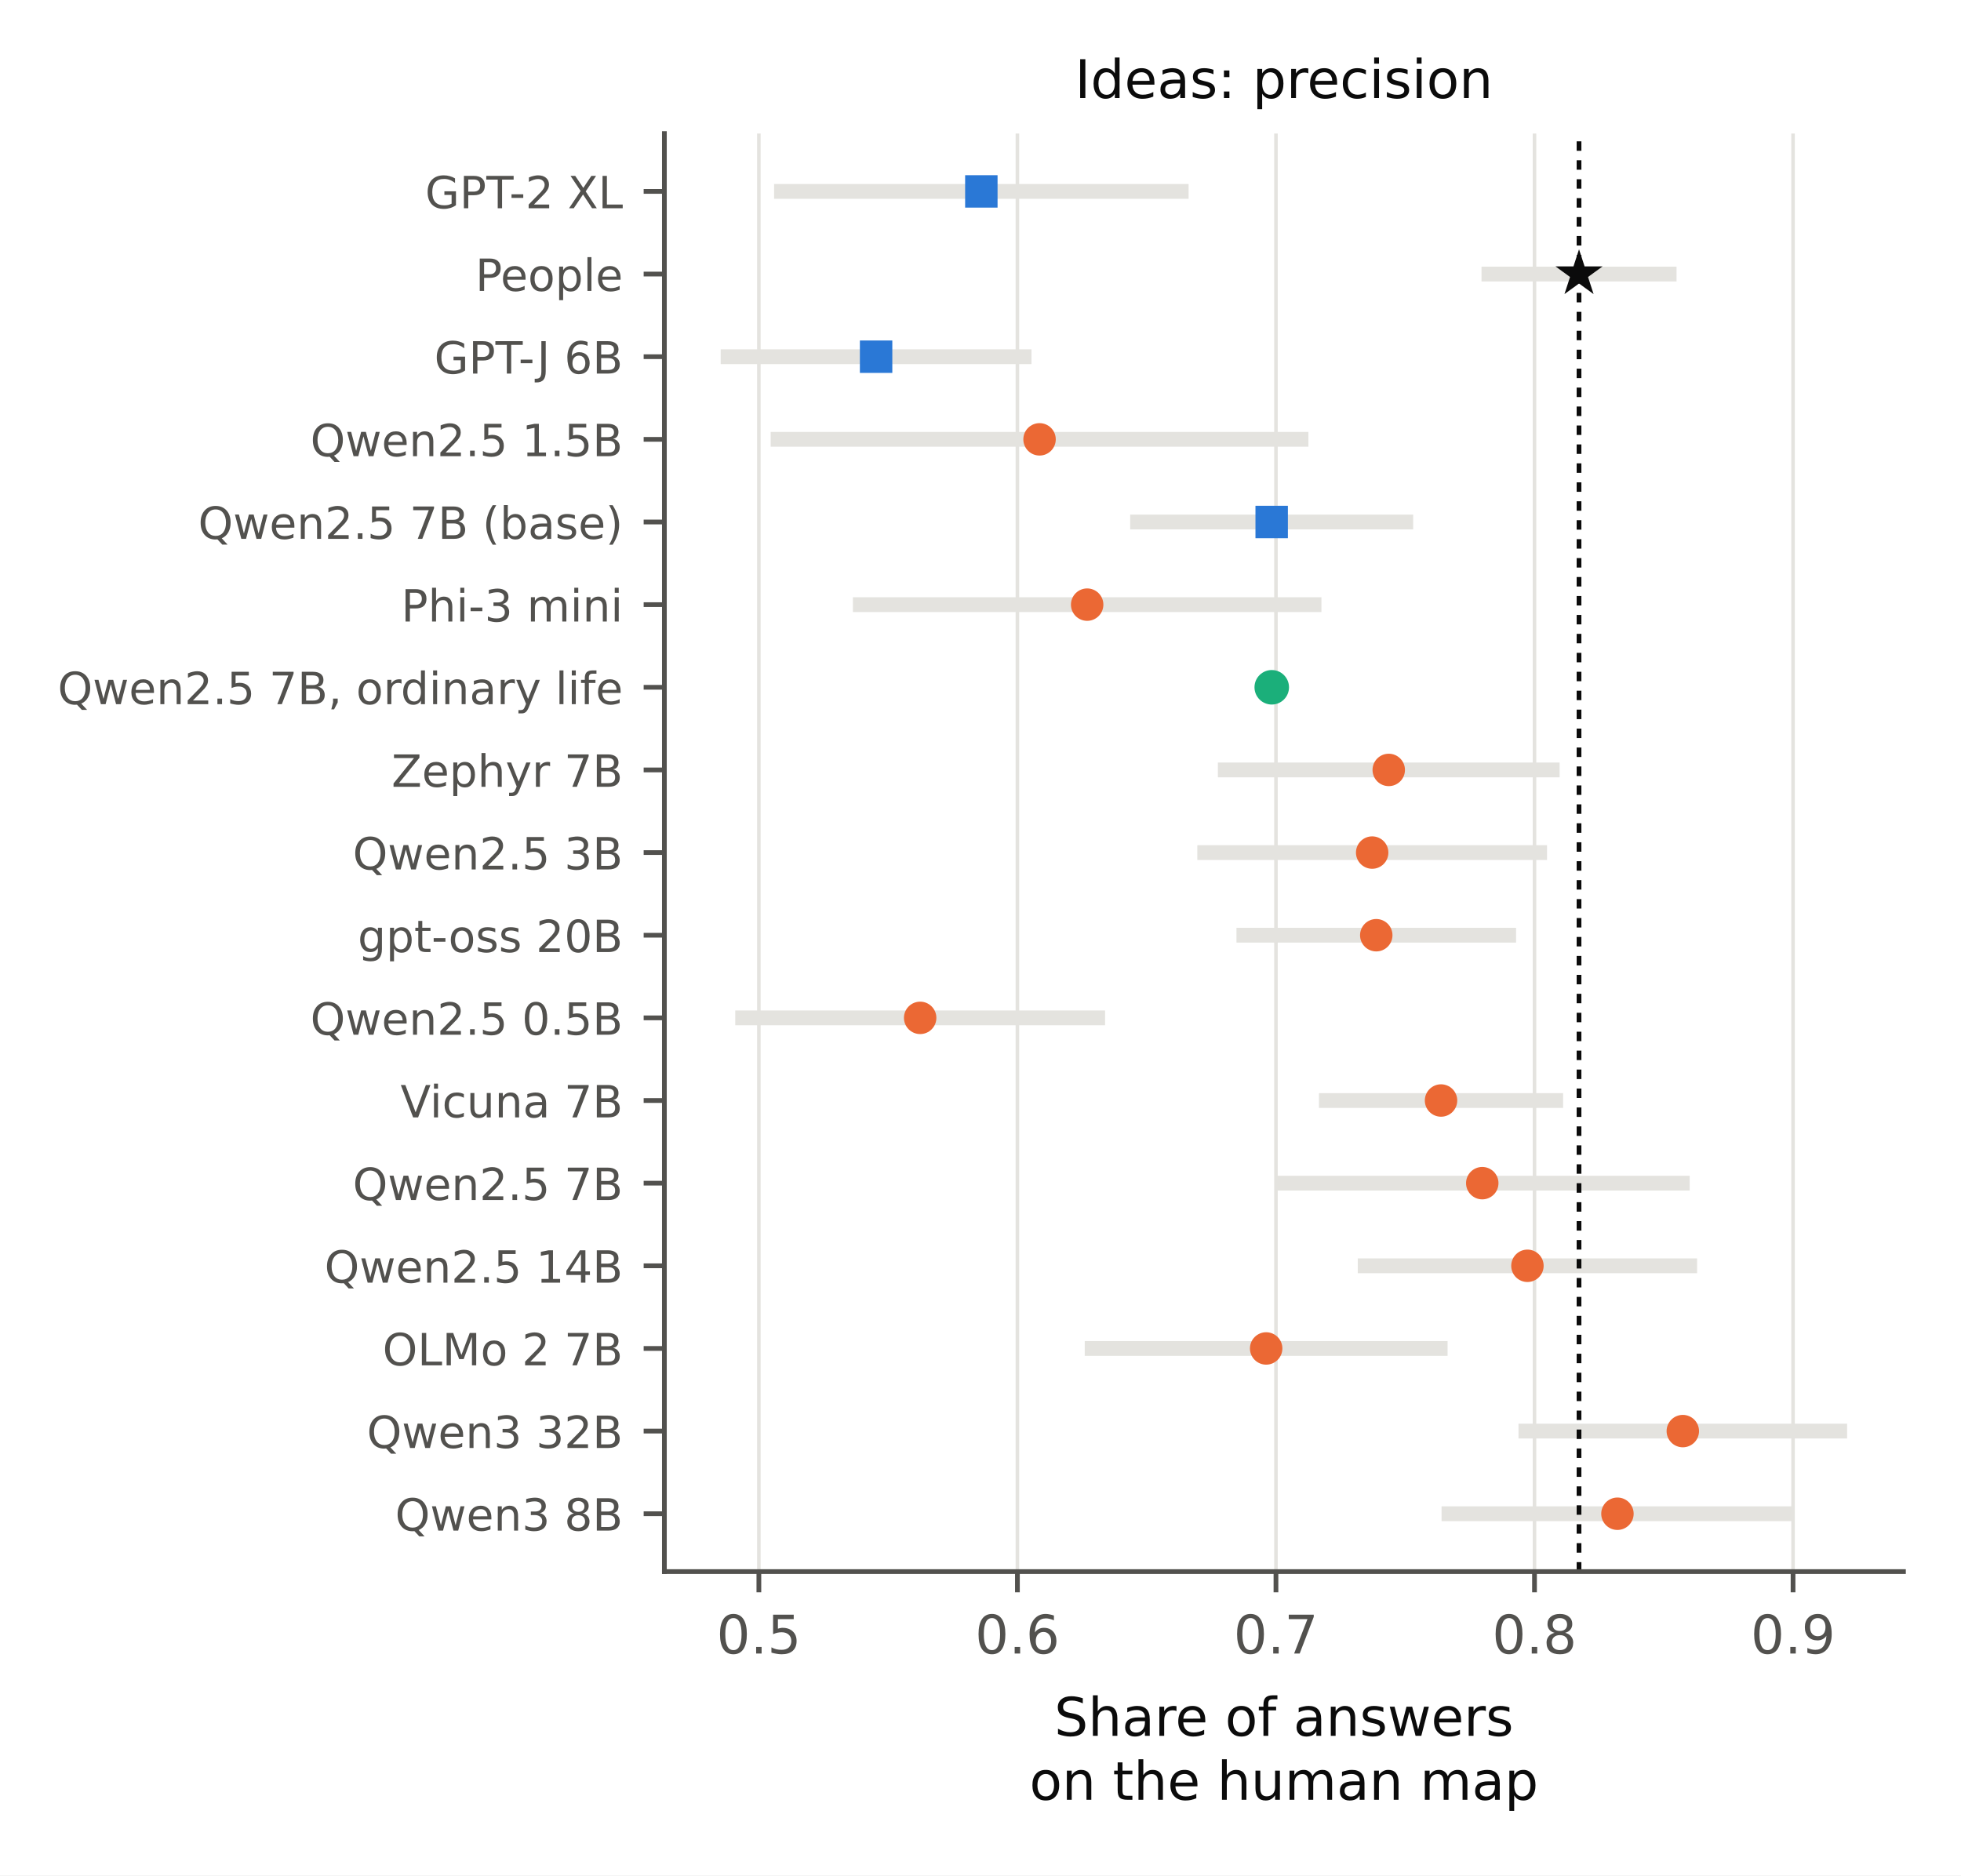
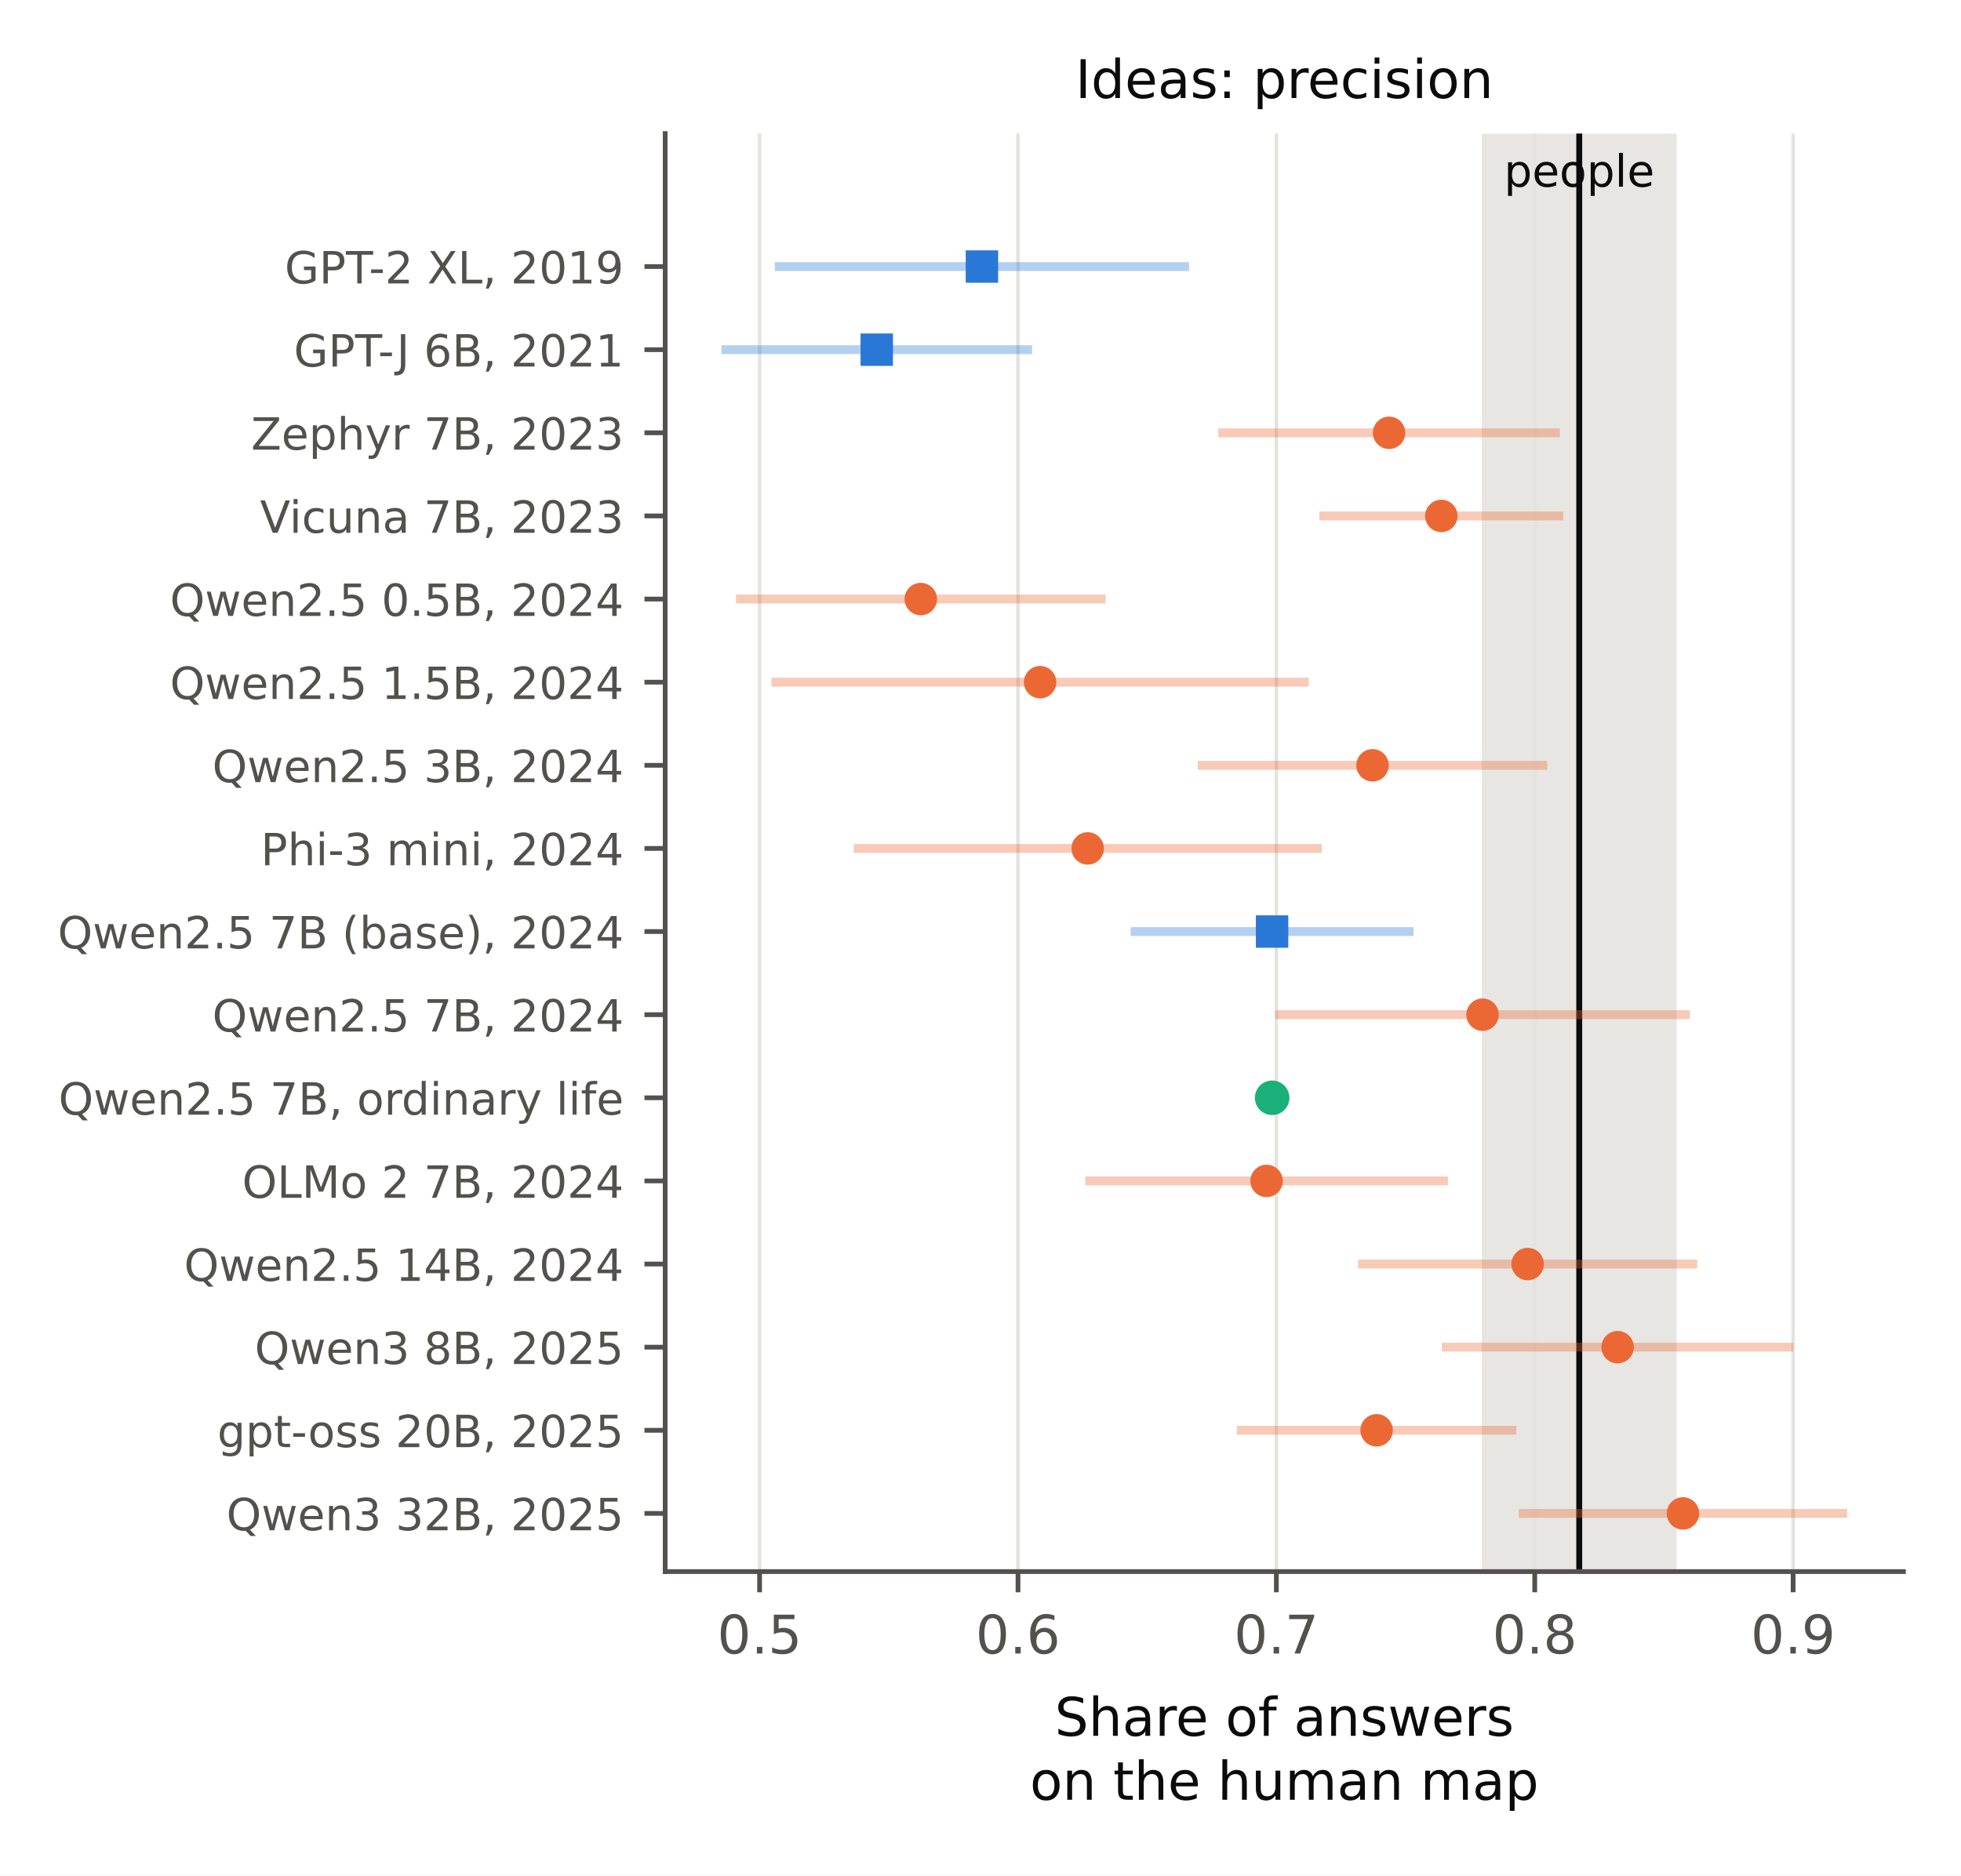
<svg xmlns="http://www.w3.org/2000/svg" xmlns:xlink="http://www.w3.org/1999/xlink" width="331.2pt" height="316.8pt" viewBox="0 0 331.2 316.8" version="1.1">
  <defs>
    <style type="text/css">*{stroke-linejoin: round; stroke-linecap: butt}</style>
  </defs>
  <g id="figure_1">
    <g id="patch_1">
      <path d="M 0 316.8  L 331.2 316.8  L 331.2 0  L 0 0  z " style="fill: #ffffff" />
    </g>
    <g id="axes_1">
      <g id="patch_2">
-         <path d="M 112.21 265.472  L 321.48 265.472  L 321.48 22.56  L 112.21 22.56  z " style="fill: #ffffff" />
-       </g>
-       <g id="LineCollection_1">
-         <path d="M 243.471 255.7  L 302.878 255.7  " clip-path="url(#pea7a8a1ccf)" style="fill: none; stroke: #e4e3df; stroke-width: 2.5" />
-       </g>
-       <g id="LineCollection_2">
-         <path d="M 256.464 241.739  L 311.968 241.739  " clip-path="url(#pea7a8a1ccf)" style="fill: none; stroke: #e4e3df; stroke-width: 2.5" />
-       </g>
-       <g id="LineCollection_3">
-         <path d="M 183.204 227.779  L 244.489 227.779  " clip-path="url(#pea7a8a1ccf)" style="fill: none; stroke: #e4e3df; stroke-width: 2.5" />
-       </g>
-       <g id="LineCollection_4">
-         <path d="M 229.317 213.819  L 286.63 213.819  " clip-path="url(#pea7a8a1ccf)" style="fill: none; stroke: #e4e3df; stroke-width: 2.5" />
-       </g>
-       <g id="LineCollection_5">
-         <path d="M 215.309 199.858  L 285.38 199.858  " clip-path="url(#pea7a8a1ccf)" style="fill: none; stroke: #e4e3df; stroke-width: 2.5" />
-       </g>
-       <g id="LineCollection_6">
-         <path d="M 222.763 185.898  L 263.999 185.898  " clip-path="url(#pea7a8a1ccf)" style="fill: none; stroke: #e4e3df; stroke-width: 2.5" />
-       </g>
-       <g id="LineCollection_7">
-         <path d="M 124.179 171.937  L 186.639 171.937  " clip-path="url(#pea7a8a1ccf)" style="fill: none; stroke: #e4e3df; stroke-width: 2.5" />
-       </g>
-       <g id="LineCollection_8">
-         <path d="M 208.831 157.977  L 256.054 157.977  " clip-path="url(#pea7a8a1ccf)" style="fill: none; stroke: #e4e3df; stroke-width: 2.5" />
-       </g>
-       <g id="LineCollection_9">
-         <path d="M 202.22 144.016  L 261.282 144.016  " clip-path="url(#pea7a8a1ccf)" style="fill: none; stroke: #e4e3df; stroke-width: 2.5" />
-       </g>
-       <g id="LineCollection_10">
-         <path d="M 205.691 130.056  L 263.409 130.056  " clip-path="url(#pea7a8a1ccf)" style="fill: none; stroke: #e4e3df; stroke-width: 2.5" />
-       </g>
-       <g id="LineCollection_11">
-         <path d="M 144.048 102.135  L 223.182 102.135  " clip-path="url(#pea7a8a1ccf)" style="fill: none; stroke: #e4e3df; stroke-width: 2.5" />
-       </g>
-       <g id="LineCollection_12">
-         <path d="M 190.878 88.174  L 238.677 88.174  " clip-path="url(#pea7a8a1ccf)" style="fill: none; stroke: #e4e3df; stroke-width: 2.5" />
-       </g>
-       <g id="LineCollection_13">
-         <path d="M 130.164 74.214  L 220.982 74.214  " clip-path="url(#pea7a8a1ccf)" style="fill: none; stroke: #e4e3df; stroke-width: 2.5" />
-       </g>
-       <g id="LineCollection_14">
-         <path d="M 121.722 60.253  L 174.213 60.253  " clip-path="url(#pea7a8a1ccf)" style="fill: none; stroke: #e4e3df; stroke-width: 2.5" />
-       </g>
-       <g id="LineCollection_15">
-         <path d="M 250.219 46.293  L 283.156 46.293  " clip-path="url(#pea7a8a1ccf)" style="fill: none; stroke: #e4e3df; stroke-width: 2.5" />
-       </g>
-       <g id="LineCollection_16">
-         <path d="M 130.738 32.332  L 200.747 32.332  " clip-path="url(#pea7a8a1ccf)" style="fill: none; stroke: #e4e3df; stroke-width: 2.5" />
+         <path d="M 112.345 265.472  L 321.48 265.472  L 321.48 22.56  L 112.345 22.56  z " style="fill: #ffffff" />
+       </g>
+       <g id="patch_3">
+         <path d="M 250.265 265.472  L 283.181 265.472  L 283.181 22.56  L 250.265 22.56  z " clip-path="url(#pcd538aaa8e)" style="fill: #e4e3df; opacity: 0.9" />
+       </g>
+       <g id="line2d_1">
+         <path d="M 266.723 265.472  L 266.723 22.56  " clip-path="url(#pcd538aaa8e)" style="fill: none; stroke: #0b0b0b; stroke-linecap: square" />
      </g>
      <g id="matplotlib.axis_1">
        <g id="xtick_1">
-           <g id="line2d_1">
-             <path d="M 128.168 265.472  L 128.168 22.56  " clip-path="url(#pea7a8a1ccf)" style="fill: none; stroke: #e4e3df; stroke-width: 0.6; stroke-linecap: square" />
-           </g>
          <g id="line2d_2">
+             <path d="M 128.292 265.472  L 128.292 22.56  " clip-path="url(#pcd538aaa8e)" style="fill: none; stroke: #e4e3df; stroke-width: 0.6; stroke-linecap: square" />
+           </g>
+           <g id="line2d_3">
            <defs>
-               <path id="m8f17cf36a8" d="M 0 0  L 0 3.5  " style="stroke: #52514e; stroke-width: 0.8" />
+               <path id="mc31dfdd115" d="M 0 0  L 0 3.5  " style="stroke: #52514e; stroke-width: 0.8" />
            </defs>
            <g>
-               <use xlink:href="#m8f17cf36a8" x="128.168" y="265.472" style="fill: #52514e; stroke: #52514e; stroke-width: 0.8" />
+               <use xlink:href="#mc31dfdd115" x="128.292" y="265.472" style="fill: #52514e; stroke: #52514e; stroke-width: 0.8" />
            </g>
          </g>
          <g id="text_1">
-             <text style="font-size: 9px; font-family: 'DejaVu Sans'; text-anchor: middle; fill: #52514e" x="128.168" y="279.31" transform="rotate(-0 128.1676 279.3102)">0.5</text>
+             <text style="font-size: 9px; font-family: 'DejaVu Sans'; text-anchor: middle; fill: #52514e" x="128.292" y="279.31" transform="rotate(-0 128.2924 279.3102)">0.5</text>
          </g>
        </g>
        <g id="xtick_2">
-           <g id="line2d_3">
-             <path d="M 171.834 265.472  L 171.834 22.56  " clip-path="url(#pea7a8a1ccf)" style="fill: none; stroke: #e4e3df; stroke-width: 0.6; stroke-linecap: square" />
-           </g>
          <g id="line2d_4">
-             <g>
-               <use xlink:href="#m8f17cf36a8" x="171.834" y="265.472" style="fill: #52514e; stroke: #52514e; stroke-width: 0.8" />
+             <path d="M 171.931 265.472  L 171.931 22.56  " clip-path="url(#pcd538aaa8e)" style="fill: none; stroke: #e4e3df; stroke-width: 0.6; stroke-linecap: square" />
+           </g>
+           <g id="line2d_5">
+             <g>
+               <use xlink:href="#mc31dfdd115" x="171.931" y="265.472" style="fill: #52514e; stroke: #52514e; stroke-width: 0.8" />
            </g>
          </g>
          <g id="text_2">
-             <text style="font-size: 9px; font-family: 'DejaVu Sans'; text-anchor: middle; fill: #52514e" x="171.834" y="279.31" transform="rotate(-0 171.8342 279.3102)">0.6</text>
+             <text style="font-size: 9px; font-family: 'DejaVu Sans'; text-anchor: middle; fill: #52514e" x="171.931" y="279.31" transform="rotate(-0 171.9308 279.3102)">0.6</text>
          </g>
        </g>
        <g id="xtick_3">
-           <g id="line2d_5">
-             <path d="M 215.501 265.472  L 215.501 22.56  " clip-path="url(#pea7a8a1ccf)" style="fill: none; stroke: #e4e3df; stroke-width: 0.6; stroke-linecap: square" />
-           </g>
          <g id="line2d_6">
-             <g>
-               <use xlink:href="#m8f17cf36a8" x="215.501" y="265.472" style="fill: #52514e; stroke: #52514e; stroke-width: 0.8" />
+             <path d="M 215.569 265.472  L 215.569 22.56  " clip-path="url(#pcd538aaa8e)" style="fill: none; stroke: #e4e3df; stroke-width: 0.6; stroke-linecap: square" />
+           </g>
+           <g id="line2d_7">
+             <g>
+               <use xlink:href="#mc31dfdd115" x="215.569" y="265.472" style="fill: #52514e; stroke: #52514e; stroke-width: 0.8" />
            </g>
          </g>
          <g id="text_3">
-             <text style="font-size: 9px; font-family: 'DejaVu Sans'; text-anchor: middle; fill: #52514e" x="215.501" y="279.31" transform="rotate(-0 215.5008 279.3102)">0.7</text>
+             <text style="font-size: 9px; font-family: 'DejaVu Sans'; text-anchor: middle; fill: #52514e" x="215.569" y="279.31" transform="rotate(-0 215.5692 279.3102)">0.7</text>
          </g>
        </g>
        <g id="xtick_4">
-           <g id="line2d_7">
-             <path d="M 259.167 265.472  L 259.167 22.56  " clip-path="url(#pea7a8a1ccf)" style="fill: none; stroke: #e4e3df; stroke-width: 0.6; stroke-linecap: square" />
-           </g>
          <g id="line2d_8">
-             <g>
-               <use xlink:href="#m8f17cf36a8" x="259.167" y="265.472" style="fill: #52514e; stroke: #52514e; stroke-width: 0.8" />
+             <path d="M 259.208 265.472  L 259.208 22.56  " clip-path="url(#pcd538aaa8e)" style="fill: none; stroke: #e4e3df; stroke-width: 0.6; stroke-linecap: square" />
+           </g>
+           <g id="line2d_9">
+             <g>
+               <use xlink:href="#mc31dfdd115" x="259.208" y="265.472" style="fill: #52514e; stroke: #52514e; stroke-width: 0.8" />
            </g>
          </g>
          <g id="text_4">
-             <text style="font-size: 9px; font-family: 'DejaVu Sans'; text-anchor: middle; fill: #52514e" x="259.167" y="279.31" transform="rotate(-0 259.1674 279.3102)">0.8</text>
+             <text style="font-size: 9px; font-family: 'DejaVu Sans'; text-anchor: middle; fill: #52514e" x="259.208" y="279.31" transform="rotate(-0 259.2076 279.3102)">0.8</text>
          </g>
        </g>
        <g id="xtick_5">
-           <g id="line2d_9">
-             <path d="M 302.834 265.472  L 302.834 22.56  " clip-path="url(#pea7a8a1ccf)" style="fill: none; stroke: #e4e3df; stroke-width: 0.6; stroke-linecap: square" />
-           </g>
          <g id="line2d_10">
-             <g>
-               <use xlink:href="#m8f17cf36a8" x="302.834" y="265.472" style="fill: #52514e; stroke: #52514e; stroke-width: 0.8" />
+             <path d="M 302.846 265.472  L 302.846 22.56  " clip-path="url(#pcd538aaa8e)" style="fill: none; stroke: #e4e3df; stroke-width: 0.6; stroke-linecap: square" />
+           </g>
+           <g id="line2d_11">
+             <g>
+               <use xlink:href="#mc31dfdd115" x="302.846" y="265.472" style="fill: #52514e; stroke: #52514e; stroke-width: 0.8" />
            </g>
          </g>
          <g id="text_5">
-             <text style="font-size: 9px; font-family: 'DejaVu Sans'; text-anchor: middle; fill: #52514e" x="302.834" y="279.31" transform="rotate(-0 302.834 279.3102)">0.9</text>
+             <text style="font-size: 9px; font-family: 'DejaVu Sans'; text-anchor: middle; fill: #52514e" x="302.846" y="279.31" transform="rotate(-0 302.846 279.3102)">0.9</text>
          </g>
        </g>
        <g id="text_6">
-           <text style="font-size: 9px; font-family: 'DejaVu Sans'; fill: #0b0b0b" transform="translate(178.0641 293.2117)">Share of answers</text>
-           <text style="font-size: 9px; font-family: 'DejaVu Sans'; fill: #0b0b0b" transform="translate(173.87 304.0142)">on the human map</text>
+           <text style="font-size: 9px; font-family: 'DejaVu Sans'; fill: #0b0b0b" transform="translate(178.1316 293.2117)">Share of answers</text>
+           <text style="font-size: 9px; font-family: 'DejaVu Sans'; fill: #0b0b0b" transform="translate(173.9375 304.0142)">on the human map</text>
        </g>
      </g>
      <g id="matplotlib.axis_2">
        <g id="ytick_1">
-           <g id="line2d_11">
+           <g id="line2d_12">
            <defs>
-               <path id="ma816f7ab87" d="M 0 0  L -3.5 0  " style="stroke: #52514e; stroke-width: 0.8" />
+               <path id="m02dc667ab1" d="M 0 0  L -3.5 0  " style="stroke: #52514e; stroke-width: 0.8" />
            </defs>
            <g>
-               <use xlink:href="#ma816f7ab87" x="112.21" y="255.7" style="fill: #52514e; stroke: #52514e; stroke-width: 0.8" />
+               <use xlink:href="#m02dc667ab1" x="112.345" y="45.026" style="fill: #52514e; stroke: #52514e; stroke-width: 0.8" />
            </g>
          </g>
          <g id="text_7">
-             <text style="font-size: 7.5px; font-family: 'DejaVu Sans'; text-anchor: end; fill: #52514e" x="105.21" y="258.549" transform="rotate(-0 105.21 258.5491)">Qwen3 8B</text>
+             <text style="font-size: 7.5px; font-family: 'DejaVu Sans'; text-anchor: end; fill: #52514e" x="105.345" y="47.875" transform="rotate(-0 105.345 47.87499)">GPT-2 XL, 2019</text>
          </g>
        </g>
        <g id="ytick_2">
-           <g id="line2d_12">
-             <g>
-               <use xlink:href="#ma816f7ab87" x="112.21" y="241.739" style="fill: #52514e; stroke: #52514e; stroke-width: 0.8" />
+           <g id="line2d_13">
+             <g>
+               <use xlink:href="#m02dc667ab1" x="112.345" y="59.067" style="fill: #52514e; stroke: #52514e; stroke-width: 0.8" />
            </g>
          </g>
          <g id="text_8">
-             <text style="font-size: 7.5px; font-family: 'DejaVu Sans'; text-anchor: end; fill: #52514e" x="105.21" y="244.589" transform="rotate(-0 105.21 244.5886)">Qwen3 32B</text>
+             <text style="font-size: 7.5px; font-family: 'DejaVu Sans'; text-anchor: end; fill: #52514e" x="105.345" y="61.916" transform="rotate(-0 105.345 61.91617)">GPT-J 6B, 2021</text>
          </g>
        </g>
        <g id="ytick_3">
-           <g id="line2d_13">
-             <g>
-               <use xlink:href="#ma816f7ab87" x="112.21" y="227.779" style="fill: #52514e; stroke: #52514e; stroke-width: 0.8" />
+           <g id="line2d_14">
+             <g>
+               <use xlink:href="#m02dc667ab1" x="112.345" y="73.108" style="fill: #52514e; stroke: #52514e; stroke-width: 0.8" />
            </g>
          </g>
          <g id="text_9">
-             <text style="font-size: 7.5px; font-family: 'DejaVu Sans'; text-anchor: end; fill: #52514e" x="105.21" y="230.628" transform="rotate(-0 105.21 230.6281)">OLMo 2 7B</text>
+             <text style="font-size: 7.5px; font-family: 'DejaVu Sans'; text-anchor: end; fill: #52514e" x="105.345" y="75.958" transform="rotate(-0 105.345 75.95763)">Zephyr 7B, 2023</text>
          </g>
        </g>
        <g id="ytick_4">
-           <g id="line2d_14">
-             <g>
-               <use xlink:href="#ma816f7ab87" x="112.21" y="213.819" style="fill: #52514e; stroke: #52514e; stroke-width: 0.8" />
+           <g id="line2d_15">
+             <g>
+               <use xlink:href="#m02dc667ab1" x="112.345" y="87.149" style="fill: #52514e; stroke: #52514e; stroke-width: 0.8" />
            </g>
          </g>
          <g id="text_10">
-             <text style="font-size: 7.5px; font-family: 'DejaVu Sans'; text-anchor: end; fill: #52514e" x="105.21" y="216.668" transform="rotate(-0 105.21 216.6676)">Qwen2.5 14B</text>
+             <text style="font-size: 7.5px; font-family: 'DejaVu Sans'; text-anchor: end; fill: #52514e" x="105.345" y="89.999" transform="rotate(-0 105.345 89.9988)">Vicuna 7B, 2023</text>
          </g>
        </g>
        <g id="ytick_5">
-           <g id="line2d_15">
-             <g>
-               <use xlink:href="#ma816f7ab87" x="112.21" y="199.858" style="fill: #52514e; stroke: #52514e; stroke-width: 0.8" />
+           <g id="line2d_16">
+             <g>
+               <use xlink:href="#m02dc667ab1" x="112.345" y="101.191" style="fill: #52514e; stroke: #52514e; stroke-width: 0.8" />
            </g>
          </g>
          <g id="text_11">
-             <text style="font-size: 7.5px; font-family: 'DejaVu Sans'; text-anchor: end; fill: #52514e" x="105.21" y="202.707" transform="rotate(-0 105.21 202.7072)">Qwen2.5 7B</text>
+             <text style="font-size: 7.5px; font-family: 'DejaVu Sans'; text-anchor: end; fill: #52514e" x="105.345" y="104.04" transform="rotate(-0 105.345 104.0397)">Qwen2.5 0.5B, 2024</text>
          </g>
        </g>
        <g id="ytick_6">
-           <g id="line2d_16">
-             <g>
-               <use xlink:href="#ma816f7ab87" x="112.21" y="185.898" style="fill: #52514e; stroke: #52514e; stroke-width: 0.8" />
+           <g id="line2d_17">
+             <g>
+               <use xlink:href="#m02dc667ab1" x="112.345" y="115.232" style="fill: #52514e; stroke: #52514e; stroke-width: 0.8" />
            </g>
          </g>
          <g id="text_12">
-             <text style="font-size: 7.5px; font-family: 'DejaVu Sans'; text-anchor: end; fill: #52514e" x="105.21" y="188.747" transform="rotate(-0 105.21 188.747)">Vicuna 7B</text>
+             <text style="font-size: 7.5px; font-family: 'DejaVu Sans'; text-anchor: end; fill: #52514e" x="105.345" y="118.081" transform="rotate(-0 105.345 118.0809)">Qwen2.5 1.5B, 2024</text>
          </g>
        </g>
        <g id="ytick_7">
-           <g id="line2d_17">
-             <g>
-               <use xlink:href="#ma816f7ab87" x="112.21" y="171.937" style="fill: #52514e; stroke: #52514e; stroke-width: 0.8" />
+           <g id="line2d_18">
+             <g>
+               <use xlink:href="#m02dc667ab1" x="112.345" y="129.273" style="fill: #52514e; stroke: #52514e; stroke-width: 0.8" />
            </g>
          </g>
          <g id="text_13">
-             <text style="font-size: 7.5px; font-family: 'DejaVu Sans'; text-anchor: end; fill: #52514e" x="105.21" y="174.786" transform="rotate(-0 105.21 174.7862)">Qwen2.5 0.5B</text>
+             <text style="font-size: 7.5px; font-family: 'DejaVu Sans'; text-anchor: end; fill: #52514e" x="105.345" y="132.122" transform="rotate(-0 105.345 132.122)">Qwen2.5 3B, 2024</text>
          </g>
        </g>
        <g id="ytick_8">
-           <g id="line2d_18">
-             <g>
-               <use xlink:href="#ma816f7ab87" x="112.21" y="157.977" style="fill: #52514e; stroke: #52514e; stroke-width: 0.8" />
+           <g id="line2d_19">
+             <g>
+               <use xlink:href="#m02dc667ab1" x="112.345" y="143.314" style="fill: #52514e; stroke: #52514e; stroke-width: 0.8" />
            </g>
          </g>
          <g id="text_14">
-             <text style="font-size: 7.5px; font-family: 'DejaVu Sans'; text-anchor: end; fill: #52514e" x="105.21" y="160.826" transform="rotate(-0 105.21 160.8257)">gpt-oss 20B</text>
+             <text style="font-size: 7.5px; font-family: 'DejaVu Sans'; text-anchor: end; fill: #52514e" x="105.345" y="146.163" transform="rotate(-0 105.345 146.1635)">Phi-3 mini, 2024</text>
          </g>
        </g>
        <g id="ytick_9">
-           <g id="line2d_19">
-             <g>
-               <use xlink:href="#ma816f7ab87" x="112.21" y="144.016" style="fill: #52514e; stroke: #52514e; stroke-width: 0.8" />
+           <g id="line2d_20">
+             <g>
+               <use xlink:href="#m02dc667ab1" x="112.345" y="157.355" style="fill: #52514e; stroke: #52514e; stroke-width: 0.8" />
            </g>
          </g>
          <g id="text_15">
-             <text style="font-size: 7.5px; font-family: 'DejaVu Sans'; text-anchor: end; fill: #52514e" x="105.21" y="146.865" transform="rotate(-0 105.21 146.8653)">Qwen2.5 3B</text>
+             <text style="font-size: 7.5px; font-family: 'DejaVu Sans'; text-anchor: end; fill: #52514e" x="105.345" y="160.205" transform="rotate(-0 105.345 160.2047)">Qwen2.5 7B (base), 2024</text>
          </g>
        </g>
        <g id="ytick_10">
-           <g id="line2d_20">
-             <g>
-               <use xlink:href="#ma816f7ab87" x="112.21" y="130.056" style="fill: #52514e; stroke: #52514e; stroke-width: 0.8" />
+           <g id="line2d_21">
+             <g>
+               <use xlink:href="#m02dc667ab1" x="112.345" y="171.396" style="fill: #52514e; stroke: #52514e; stroke-width: 0.8" />
            </g>
          </g>
          <g id="text_16">
-             <text style="font-size: 7.5px; font-family: 'DejaVu Sans'; text-anchor: end; fill: #52514e" x="105.21" y="132.905" transform="rotate(-0 105.21 132.9051)">Zephyr 7B</text>
+             <text style="font-size: 7.5px; font-family: 'DejaVu Sans'; text-anchor: end; fill: #52514e" x="105.345" y="174.246" transform="rotate(-0 105.345 174.2455)">Qwen2.5 7B, 2024</text>
          </g>
        </g>
        <g id="ytick_11">
-           <g id="line2d_21">
-             <g>
-               <use xlink:href="#ma816f7ab87" x="112.21" y="116.095" style="fill: #52514e; stroke: #52514e; stroke-width: 0.8" />
+           <g id="line2d_22">
+             <g>
+               <use xlink:href="#m02dc667ab1" x="112.345" y="185.438" style="fill: #52514e; stroke: #52514e; stroke-width: 0.8" />
            </g>
          </g>
          <g id="text_17">
-             <text style="font-size: 7.5px; font-family: 'DejaVu Sans'; text-anchor: end; fill: #52514e" x="105.21" y="118.945" transform="rotate(-0 105.21 118.9446)">Qwen2.5 7B, ordinary life</text>
+             <text style="font-size: 7.5px; font-family: 'DejaVu Sans'; text-anchor: end; fill: #52514e" x="105.345" y="188.287" transform="rotate(-0 105.345 188.287)">Qwen2.5 7B, ordinary life</text>
          </g>
        </g>
        <g id="ytick_12">
-           <g id="line2d_22">
-             <g>
-               <use xlink:href="#ma816f7ab87" x="112.21" y="102.135" style="fill: #52514e; stroke: #52514e; stroke-width: 0.8" />
+           <g id="line2d_23">
+             <g>
+               <use xlink:href="#m02dc667ab1" x="112.345" y="199.479" style="fill: #52514e; stroke: #52514e; stroke-width: 0.8" />
            </g>
          </g>
          <g id="text_18">
-             <text style="font-size: 7.5px; font-family: 'DejaVu Sans'; text-anchor: end; fill: #52514e" x="105.21" y="104.984" transform="rotate(-0 105.21 104.9841)">Phi-3 mini</text>
+             <text style="font-size: 7.5px; font-family: 'DejaVu Sans'; text-anchor: end; fill: #52514e" x="105.345" y="202.328" transform="rotate(-0 105.345 202.3279)">OLMo 2 7B, 2024</text>
          </g>
        </g>
        <g id="ytick_13">
-           <g id="line2d_23">
-             <g>
-               <use xlink:href="#ma816f7ab87" x="112.21" y="88.174" style="fill: #52514e; stroke: #52514e; stroke-width: 0.8" />
+           <g id="line2d_24">
+             <g>
+               <use xlink:href="#m02dc667ab1" x="112.345" y="213.52" style="fill: #52514e; stroke: #52514e; stroke-width: 0.8" />
            </g>
          </g>
          <g id="text_19">
-             <text style="font-size: 7.5px; font-family: 'DejaVu Sans'; text-anchor: end; fill: #52514e" x="105.21" y="91.024" transform="rotate(-0 105.21 91.02365)">Qwen2.5 7B (base)</text>
+             <text style="font-size: 7.5px; font-family: 'DejaVu Sans'; text-anchor: end; fill: #52514e" x="105.345" y="216.369" transform="rotate(-0 105.345 216.3691)">Qwen2.5 14B, 2024</text>
          </g>
        </g>
        <g id="ytick_14">
-           <g id="line2d_24">
-             <g>
-               <use xlink:href="#ma816f7ab87" x="112.21" y="74.214" style="fill: #52514e; stroke: #52514e; stroke-width: 0.8" />
+           <g id="line2d_25">
+             <g>
+               <use xlink:href="#m02dc667ab1" x="112.345" y="227.561" style="fill: #52514e; stroke: #52514e; stroke-width: 0.8" />
            </g>
          </g>
          <g id="text_20">
-             <text style="font-size: 7.5px; font-family: 'DejaVu Sans'; text-anchor: end; fill: #52514e" x="105.21" y="77.063" transform="rotate(-0 105.21 77.06288)">Qwen2.5 1.5B</text>
+             <text style="font-size: 7.5px; font-family: 'DejaVu Sans'; text-anchor: end; fill: #52514e" x="105.345" y="230.41" transform="rotate(-0 105.345 230.4102)">Qwen3 8B, 2025</text>
          </g>
        </g>
        <g id="ytick_15">
-           <g id="line2d_25">
-             <g>
-               <use xlink:href="#ma816f7ab87" x="112.21" y="60.253" style="fill: #52514e; stroke: #52514e; stroke-width: 0.8" />
+           <g id="line2d_26">
+             <g>
+               <use xlink:href="#m02dc667ab1" x="112.345" y="241.602" style="fill: #52514e; stroke: #52514e; stroke-width: 0.8" />
            </g>
          </g>
          <g id="text_21">
-             <text style="font-size: 7.5px; font-family: 'DejaVu Sans'; text-anchor: end; fill: #52514e" x="105.21" y="63.102" transform="rotate(-0 105.21 63.1024)">GPT-J 6B</text>
+             <text style="font-size: 7.5px; font-family: 'DejaVu Sans'; text-anchor: end; fill: #52514e" x="105.345" y="244.451" transform="rotate(-0 105.345 244.4514)">gpt-oss 20B, 2025</text>
          </g>
        </g>
        <g id="ytick_16">
-           <g id="line2d_26">
-             <g>
-               <use xlink:href="#ma816f7ab87" x="112.21" y="46.293" style="fill: #52514e; stroke: #52514e; stroke-width: 0.8" />
+           <g id="line2d_27">
+             <g>
+               <use xlink:href="#m02dc667ab1" x="112.345" y="255.643" style="fill: #52514e; stroke: #52514e; stroke-width: 0.8" />
            </g>
          </g>
          <g id="text_22">
-             <text style="font-size: 7.5px; font-family: 'DejaVu Sans'; text-anchor: end; fill: #52514e" x="105.21" y="49.142" transform="rotate(-0 105.21 49.14222)">People</text>
-           </g>
-         </g>
-         <g id="ytick_17">
-           <g id="line2d_27">
-             <g>
-               <use xlink:href="#ma816f7ab87" x="112.21" y="32.332" style="fill: #52514e; stroke: #52514e; stroke-width: 0.8" />
-             </g>
-           </g>
-           <g id="text_23">
-             <text style="font-size: 7.5px; font-family: 'DejaVu Sans'; text-anchor: end; fill: #52514e" x="105.21" y="35.181" transform="rotate(-0 105.21 35.18145)">GPT-2 XL</text>
-           </g>
-         </g>
+             <text style="font-size: 7.5px; font-family: 'DejaVu Sans'; text-anchor: end; fill: #52514e" x="105.345" y="258.493" transform="rotate(-0 105.345 258.4926)">Qwen3 32B, 2025</text>
+           </g>
+         </g>
+       </g>
+       <g id="LineCollection_1">
+         <path d="M 130.861 45.026  L 200.824 45.026  " clip-path="url(#pcd538aaa8e)" style="fill: none; stroke: #2a78d6; stroke-opacity: 0.35; stroke-width: 1.5" />
      </g>
      <g id="line2d_28" />
+       <g id="LineCollection_2">
+         <path d="M 121.851 59.067  L 174.308 59.067  " clip-path="url(#pcd538aaa8e)" style="fill: none; stroke: #2a78d6; stroke-opacity: 0.35; stroke-width: 1.5" />
+       </g>
      <g id="line2d_29" />
+       <g id="LineCollection_3">
+         <path d="M 205.766 73.108  L 263.446 73.108  " clip-path="url(#pcd538aaa8e)" style="fill: none; stroke: #eb6834; stroke-opacity: 0.35; stroke-width: 1.5" />
+       </g>
      <g id="line2d_30" />
+       <g id="LineCollection_4">
+         <path d="M 222.826 87.149  L 264.036 87.149  " clip-path="url(#pcd538aaa8e)" style="fill: none; stroke: #eb6834; stroke-opacity: 0.35; stroke-width: 1.5" />
+       </g>
      <g id="line2d_31" />
+       <g id="LineCollection_5">
+         <path d="M 124.306 101.191  L 186.726 101.191  " clip-path="url(#pcd538aaa8e)" style="fill: none; stroke: #eb6834; stroke-opacity: 0.35; stroke-width: 1.5" />
+       </g>
      <g id="line2d_32" />
+       <g id="LineCollection_6">
+         <path d="M 130.287 115.232  L 221.047 115.232  " clip-path="url(#pcd538aaa8e)" style="fill: none; stroke: #eb6834; stroke-opacity: 0.35; stroke-width: 1.5" />
+       </g>
      <g id="line2d_33" />
+       <g id="LineCollection_7">
+         <path d="M 202.296 129.273  L 261.321 129.273  " clip-path="url(#pcd538aaa8e)" style="fill: none; stroke: #eb6834; stroke-opacity: 0.35; stroke-width: 1.5" />
+       </g>
      <g id="line2d_34" />
+       <g id="LineCollection_8">
+         <path d="M 144.162 143.314  L 223.246 143.314  " clip-path="url(#pcd538aaa8e)" style="fill: none; stroke: #eb6834; stroke-opacity: 0.35; stroke-width: 1.5" />
+       </g>
      <g id="line2d_35" />
+       <g id="LineCollection_9">
+         <path d="M 190.962 157.355  L 238.731 157.355  " clip-path="url(#pcd538aaa8e)" style="fill: none; stroke: #2a78d6; stroke-opacity: 0.35; stroke-width: 1.5" />
+       </g>
      <g id="line2d_36" />
+       <g id="LineCollection_10">
+         <path d="M 215.378 171.396  L 285.403 171.396  " clip-path="url(#pcd538aaa8e)" style="fill: none; stroke: #eb6834; stroke-opacity: 0.35; stroke-width: 1.5" />
+       </g>
      <g id="line2d_37" />
      <g id="line2d_38" />
+       <g id="LineCollection_11">
+         <path d="M 183.293 199.479  L 244.538 199.479  " clip-path="url(#pcd538aaa8e)" style="fill: none; stroke: #eb6834; stroke-opacity: 0.35; stroke-width: 1.5" />
+       </g>
      <g id="line2d_39" />
+       <g id="LineCollection_12">
+         <path d="M 229.376 213.52  L 286.652 213.52  " clip-path="url(#pcd538aaa8e)" style="fill: none; stroke: #eb6834; stroke-opacity: 0.35; stroke-width: 1.5" />
+       </g>
      <g id="line2d_40" />
+       <g id="LineCollection_13">
+         <path d="M 243.522 227.561  L 302.89 227.561  " clip-path="url(#pcd538aaa8e)" style="fill: none; stroke: #eb6834; stroke-opacity: 0.35; stroke-width: 1.5" />
+       </g>
      <g id="line2d_41" />
+       <g id="LineCollection_14">
+         <path d="M 208.904 241.602  L 256.096 241.602  " clip-path="url(#pcd538aaa8e)" style="fill: none; stroke: #eb6834; stroke-opacity: 0.35; stroke-width: 1.5" />
+       </g>
      <g id="line2d_42" />
+       <g id="LineCollection_15">
+         <path d="M 256.506 255.643  L 311.974 255.643  " clip-path="url(#pcd538aaa8e)" style="fill: none; stroke: #eb6834; stroke-opacity: 0.35; stroke-width: 1.5" />
+       </g>
      <g id="line2d_43" />
-       <g id="line2d_44" />
-       <g id="line2d_45">
-         <path d="M 266.687 265.472  L 266.687 22.56  " clip-path="url(#pea7a8a1ccf)" style="fill: none; stroke-dasharray: 1.6,1.6; stroke-dashoffset: 0; stroke: #0b0b0b; stroke-width: 0.8" />
-       </g>
-       <g id="patch_3">
-         <path d="M 112.21 265.472  L 112.21 22.56  " style="fill: none; stroke: #52514e; stroke-width: 0.8; stroke-linejoin: miter; stroke-linecap: square" />
-       </g>
      <g id="patch_4">
-         <path d="M 112.21 265.472  L 321.48 265.472  " style="fill: none; stroke: #52514e; stroke-width: 0.8; stroke-linejoin: miter; stroke-linecap: square" />
+         <path d="M 112.345 265.472  L 112.345 22.56  " style="fill: none; stroke: #52514e; stroke-width: 0.8; stroke-linejoin: miter; stroke-linecap: square" />
      </g>
      <g id="patch_5">
-         <path d="M 273.175 258.439  C 273.901 258.439 274.598 258.15 275.111 257.636  C 275.625 257.123 275.913 256.426 275.913 255.7  C 275.913 254.974 275.625 254.277 275.111 253.763  C 274.598 253.25 273.901 252.961 273.175 252.961  C 272.449 252.961 271.752 253.25 271.238 253.763  C 270.725 254.277 270.436 254.974 270.436 255.7  C 270.436 256.426 270.725 257.123 271.238 257.636  C 271.752 258.15 272.449 258.439 273.175 258.439  z " clip-path="url(#pea7a8a1ccf)" style="fill: #eb6834" />
+         <path d="M 112.345 265.472  L 321.48 265.472  " style="fill: none; stroke: #52514e; stroke-width: 0.8; stroke-linejoin: miter; stroke-linecap: square" />
      </g>
      <g id="patch_6">
-         <path d="M 284.216 244.478  C 284.942 244.478 285.639 244.19 286.152 243.676  C 286.666 243.162 286.954 242.466 286.954 241.739  C 286.954 241.013 286.666 240.317 286.152 239.803  C 285.639 239.289 284.942 239.001 284.216 239.001  C 283.49 239.001 282.793 239.289 282.279 239.803  C 281.766 240.317 281.477 241.013 281.477 241.739  C 281.477 242.466 281.766 243.162 282.279 243.676  C 282.793 244.19 283.49 244.478 284.216 244.478  z " clip-path="url(#pea7a8a1ccf)" style="fill: #eb6834" />
+         <path d="M 163.104 47.764  L 168.581 47.764  L 168.581 42.287  L 163.104 42.287  z " clip-path="url(#pcd538aaa8e)" style="fill: #2a78d6" />
      </g>
      <g id="patch_7">
-         <path d="M 213.846 230.518  C 214.573 230.518 215.269 230.229 215.783 229.715  C 216.296 229.202 216.585 228.505 216.585 227.779  C 216.585 227.053 216.296 226.356 215.783 225.842  C 215.269 225.329 214.573 225.04 213.846 225.04  C 213.12 225.04 212.423 225.329 211.91 225.842  C 211.396 226.356 211.108 227.053 211.108 227.779  C 211.108 228.505 211.396 229.202 211.91 229.715  C 212.423 230.229 213.12 230.518 213.846 230.518  z " clip-path="url(#pea7a8a1ccf)" style="fill: #eb6834" />
+         <path d="M 145.341 61.806  L 150.818 61.806  L 150.818 56.328  L 145.341 56.328  z " clip-path="url(#pcd538aaa8e)" style="fill: #2a78d6" />
      </g>
      <g id="patch_8">
-         <path d="M 257.973 216.557  C 258.7 216.557 259.396 216.269 259.91 215.755  C 260.423 215.241 260.712 214.545 260.712 213.819  C 260.712 213.092 260.423 212.396 259.91 211.882  C 259.396 211.368 258.7 211.08 257.973 211.08  C 257.247 211.08 256.55 211.368 256.037 211.882  C 255.523 212.396 255.235 213.092 255.235 213.819  C 255.235 214.545 255.523 215.241 256.037 215.755  C 256.55 216.269 257.247 216.557 257.973 216.557  z " clip-path="url(#pea7a8a1ccf)" style="fill: #eb6834" />
+         <path d="M 234.606 75.847  C 235.332 75.847 236.029 75.558 236.542 75.045  C 237.056 74.531 237.344 73.835 237.344 73.108  C 237.344 72.382 237.056 71.685 236.542 71.172  C 236.029 70.658 235.332 70.37 234.606 70.37  C 233.88 70.37 233.183 70.658 232.669 71.172  C 232.156 71.685 231.867 72.382 231.867 73.108  C 231.867 73.835 232.156 74.531 232.669 75.045  C 233.183 75.558 233.88 75.847 234.606 75.847  z " clip-path="url(#pcd538aaa8e)" style="fill: #eb6834" />
      </g>
      <g id="patch_9">
-         <path d="M 250.345 202.597  C 251.071 202.597 251.767 202.308 252.281 201.795  C 252.795 201.281 253.083 200.584 253.083 199.858  C 253.083 199.132 252.795 198.435 252.281 197.922  C 251.767 197.408 251.071 197.119 250.345 197.119  C 249.618 197.119 248.922 197.408 248.408 197.922  C 247.894 198.435 247.606 199.132 247.606 199.858  C 247.606 200.584 247.894 201.281 248.408 201.795  C 248.922 202.308 249.618 202.597 250.345 202.597  z " clip-path="url(#pea7a8a1ccf)" style="fill: #eb6834" />
+         <path d="M 243.431 89.888  C 244.157 89.888 244.854 89.599 245.368 89.086  C 245.881 88.572 246.17 87.876 246.17 87.149  C 246.17 86.423 245.881 85.726 245.368 85.213  C 244.854 84.699 244.157 84.411 243.431 84.411  C 242.705 84.411 242.008 84.699 241.495 85.213  C 240.981 85.726 240.693 86.423 240.693 87.149  C 240.693 87.876 240.981 88.572 241.495 89.086  C 242.008 89.599 242.705 89.888 243.431 89.888  z " clip-path="url(#pcd538aaa8e)" style="fill: #eb6834" />
      </g>
      <g id="patch_10">
-         <path d="M 243.381 188.636  C 244.107 188.636 244.804 188.348 245.317 187.834  C 245.831 187.32 246.119 186.624 246.119 185.898  C 246.119 185.171 245.831 184.475 245.317 183.961  C 244.804 183.448 244.107 183.159 243.381 183.159  C 242.654 183.159 241.958 183.448 241.444 183.961  C 240.931 184.475 240.642 185.171 240.642 185.898  C 240.642 186.624 240.931 187.32 241.444 187.834  C 241.958 188.348 242.654 188.636 243.381 188.636  z " clip-path="url(#pea7a8a1ccf)" style="fill: #eb6834" />
+         <path d="M 155.516 103.929  C 156.242 103.929 156.939 103.641 157.452 103.127  C 157.966 102.613 158.255 101.917 158.255 101.191  C 158.255 100.464 157.966 99.768 157.452 99.254  C 156.939 98.741 156.242 98.452 155.516 98.452  C 154.79 98.452 154.093 98.741 153.579 99.254  C 153.066 99.768 152.777 100.464 152.777 101.191  C 152.777 101.917 153.066 102.613 153.579 103.127  C 154.093 103.641 154.79 103.929 155.516 103.929  z " clip-path="url(#pcd538aaa8e)" style="fill: #eb6834" />
      </g>
      <g id="patch_11">
-         <path d="M 155.409 174.676  C 156.135 174.676 156.832 174.387 157.345 173.874  C 157.859 173.36 158.147 172.663 158.147 171.937  C 158.147 171.211 157.859 170.514 157.345 170.001  C 156.832 169.487 156.135 169.198 155.409 169.198  C 154.683 169.198 153.986 169.487 153.472 170.001  C 152.959 170.514 152.67 171.211 152.67 171.937  C 152.67 172.663 152.959 173.36 153.472 173.874  C 153.986 174.387 154.683 174.676 155.409 174.676  z " clip-path="url(#pea7a8a1ccf)" style="fill: #eb6834" />
+         <path d="M 175.667 117.97  C 176.393 117.97 177.09 117.682 177.604 117.168  C 178.117 116.655 178.406 115.958 178.406 115.232  C 178.406 114.505 178.117 113.809 177.604 113.295  C 177.09 112.782 176.393 112.493 175.667 112.493  C 174.941 112.493 174.244 112.782 173.731 113.295  C 173.217 113.809 172.929 114.505 172.929 115.232  C 172.929 115.958 173.217 116.655 173.731 117.168  C 174.244 117.682 174.941 117.97 175.667 117.97  z " clip-path="url(#pcd538aaa8e)" style="fill: #eb6834" />
      </g>
      <g id="patch_12">
-         <path d="M 232.442 160.715  C 233.169 160.715 233.865 160.427 234.379 159.913  C 234.892 159.4 235.181 158.703 235.181 157.977  C 235.181 157.25 234.892 156.554 234.379 156.04  C 233.865 155.527 233.169 155.238 232.442 155.238  C 231.716 155.238 231.019 155.527 230.506 156.04  C 229.992 156.554 229.704 157.25 229.704 157.977  C 229.704 158.703 229.992 159.4 230.506 159.913  C 231.019 160.427 231.716 160.715 232.442 160.715  z " clip-path="url(#pea7a8a1ccf)" style="fill: #eb6834" />
+         <path d="M 231.809 132.012  C 232.535 132.012 233.232 131.723 233.745 131.209  C 234.259 130.696 234.547 129.999 234.547 129.273  C 234.547 128.547 234.259 127.85 233.745 127.336  C 233.232 126.823 232.535 126.534 231.809 126.534  C 231.082 126.534 230.386 126.823 229.872 127.336  C 229.359 127.85 229.07 128.547 229.07 129.273  C 229.07 129.999 229.359 130.696 229.872 131.209  C 230.386 131.723 231.082 132.012 231.809 132.012  z " clip-path="url(#pcd538aaa8e)" style="fill: #eb6834" />
      </g>
      <g id="patch_13">
-         <path d="M 231.751 146.755  C 232.477 146.755 233.174 146.466 233.687 145.953  C 234.201 145.439 234.489 144.742 234.489 144.016  C 234.489 143.29 234.201 142.593 233.687 142.08  C 233.174 141.566 232.477 141.278 231.751 141.278  C 231.024 141.278 230.328 141.566 229.814 142.08  C 229.301 142.593 229.012 143.29 229.012 144.016  C 229.012 144.742 229.301 145.439 229.814 145.953  C 230.328 146.466 231.024 146.755 231.751 146.755  z " clip-path="url(#pea7a8a1ccf)" style="fill: #eb6834" />
+         <path d="M 183.704 146.053  C 184.43 146.053 185.127 145.764 185.64 145.251  C 186.154 144.737 186.442 144.04 186.442 143.314  C 186.442 142.588 186.154 141.891 185.64 141.378  C 185.127 140.864 184.43 140.575 183.704 140.575  C 182.978 140.575 182.281 140.864 181.767 141.378  C 181.254 141.891 180.965 142.588 180.965 143.314  C 180.965 144.04 181.254 144.737 181.767 145.251  C 182.281 145.764 182.978 146.053 183.704 146.053  z " clip-path="url(#pcd538aaa8e)" style="fill: #eb6834" />
      </g>
      <g id="patch_14">
-         <path d="M 234.55 132.794  C 235.276 132.794 235.973 132.506 236.486 131.992  C 237 131.479 237.288 130.782 237.288 130.056  C 237.288 129.329 237 128.633 236.486 128.119  C 235.973 127.606 235.276 127.317 234.55 127.317  C 233.823 127.317 233.127 127.606 232.613 128.119  C 232.1 128.633 231.811 129.329 231.811 130.056  C 231.811 130.782 232.1 131.479 232.613 131.992  C 233.127 132.506 233.823 132.794 234.55 132.794  z " clip-path="url(#pea7a8a1ccf)" style="fill: #eb6834" />
+         <path d="M 212.108 160.094  L 217.585 160.094  L 217.585 154.617  L 212.108 154.617  z " clip-path="url(#pcd538aaa8e)" style="fill: #2a78d6" />
      </g>
      <g id="patch_15">
-         <path d="M 214.79 119.011  C 215.563 119.011 216.305 118.703 216.852 118.157  C 217.398 117.61 217.706 116.868 217.706 116.095  C 217.706 115.322 217.398 114.58 216.852 114.034  C 216.305 113.487 215.563 113.18 214.79 113.18  C 214.017 113.18 213.275 113.487 212.728 114.034  C 212.182 114.58 211.875 115.322 211.875 116.095  C 211.875 116.868 212.182 117.61 212.728 118.157  C 213.275 118.703 214.017 119.011 214.79 119.011  z " clip-path="url(#pea7a8a1ccf)" style="fill: #1baf7a" />
+         <path d="M 250.39 174.135  C 251.117 174.135 251.813 173.846 252.327 173.333  C 252.84 172.819 253.129 172.123 253.129 171.396  C 253.129 170.67 252.84 169.973 252.327 169.46  C 251.813 168.946 251.117 168.658 250.39 168.658  C 249.664 168.658 248.967 168.946 248.454 169.46  C 247.94 169.973 247.652 170.67 247.652 171.396  C 247.652 172.123 247.94 172.819 248.454 173.333  C 248.967 173.846 249.664 174.135 250.39 174.135  z " clip-path="url(#pcd538aaa8e)" style="fill: #eb6834" />
      </g>
      <g id="patch_16">
-         <path d="M 183.615 104.873  C 184.341 104.873 185.038 104.585 185.551 104.071  C 186.065 103.558 186.353 102.861 186.353 102.135  C 186.353 101.408 186.065 100.712 185.551 100.198  C 185.038 99.685 184.341 99.396 183.615 99.396  C 182.889 99.396 182.192 99.685 181.678 100.198  C 181.165 100.712 180.876 101.408 180.876 102.135  C 180.876 102.861 181.165 103.558 181.678 104.071  C 182.192 104.585 182.889 104.873 183.615 104.873  z " clip-path="url(#pea7a8a1ccf)" style="fill: #eb6834" />
+         <path d="M 214.859 188.353  C 215.632 188.353 216.374 188.046 216.92 187.499  C 217.467 186.952 217.774 186.211 217.774 185.438  C 217.774 184.664 217.467 183.923 216.92 183.376  C 216.374 182.829 215.632 182.522 214.859 182.522  C 214.086 182.522 213.344 182.829 212.797 183.376  C 212.251 183.923 211.943 184.664 211.943 185.438  C 211.943 186.211 212.251 186.952 212.797 187.499  C 213.344 188.046 214.086 188.353 214.859 188.353  z " clip-path="url(#pcd538aaa8e)" style="fill: #1baf7a" />
      </g>
      <g id="patch_17">
-         <path d="M 212.039 90.913  L 217.516 90.913  L 217.516 85.436  L 212.039 85.436  z " clip-path="url(#pea7a8a1ccf)" style="fill: #2a78d6" />
+         <path d="M 213.916 202.217  C 214.642 202.217 215.339 201.929 215.852 201.415  C 216.366 200.902 216.654 200.205 216.654 199.479  C 216.654 198.752 216.366 198.056 215.852 197.542  C 215.339 197.029 214.642 196.74 213.916 196.74  C 213.189 196.74 212.493 197.029 211.979 197.542  C 211.466 198.056 211.177 198.752 211.177 199.479  C 211.177 200.205 211.466 200.902 211.979 201.415  C 212.493 201.929 213.189 202.217 213.916 202.217  z " clip-path="url(#pcd538aaa8e)" style="fill: #eb6834" />
      </g>
      <g id="patch_18">
-         <path d="M 175.573 76.952  C 176.299 76.952 176.996 76.664 177.51 76.15  C 178.023 75.637 178.312 74.94 178.312 74.214  C 178.312 73.487 178.023 72.791 177.51 72.277  C 176.996 71.764 176.299 71.475 175.573 71.475  C 174.847 71.475 174.15 71.764 173.637 72.277  C 173.123 72.791 172.834 73.487 172.834 74.214  C 172.834 74.94 173.123 75.637 173.637 76.15  C 174.15 76.664 174.847 76.952 175.573 76.952  z " clip-path="url(#pea7a8a1ccf)" style="fill: #eb6834" />
+         <path d="M 258.014 216.259  C 258.741 216.259 259.437 215.97 259.951 215.456  C 260.464 214.943 260.753 214.246 260.753 213.52  C 260.753 212.794 260.464 212.097 259.951 211.583  C 259.437 211.07 258.741 210.781 258.014 210.781  C 257.288 210.781 256.591 211.07 256.078 211.583  C 255.564 212.097 255.276 212.794 255.276 213.52  C 255.276 214.246 255.564 214.943 256.078 215.456  C 256.591 215.97 257.288 216.259 258.014 216.259  z " clip-path="url(#pcd538aaa8e)" style="fill: #eb6834" />
      </g>
      <g id="patch_19">
-         <path d="M 145.229 62.992  L 150.706 62.992  L 150.706 57.515  L 145.229 57.515  z " clip-path="url(#pea7a8a1ccf)" style="fill: #2a78d6" />
+         <path d="M 273.206 230.3  C 273.932 230.3 274.629 230.011 275.142 229.498  C 275.656 228.984 275.945 228.287 275.945 227.561  C 275.945 226.835 275.656 226.138 275.142 225.625  C 274.629 225.111 273.932 224.822 273.206 224.822  C 272.48 224.822 271.783 225.111 271.27 225.625  C 270.756 226.138 270.467 226.835 270.467 227.561  C 270.467 228.287 270.756 228.984 271.27 229.498  C 271.783 230.011 272.48 230.3 273.206 230.3  z " clip-path="url(#pcd538aaa8e)" style="fill: #eb6834" />
      </g>
      <g id="patch_20">
-         <path d="M 266.687 42.11  L 265.748 45  L 262.709 45  L 265.168 46.787  L 264.228 49.677  L 266.687 47.891  L 269.146 49.677  L 268.207 46.787  L 270.666 45  L 267.626 45  z " clip-path="url(#pea7a8a1ccf)" style="fill: #0b0b0b" />
+         <path d="M 232.5 244.341  C 233.226 244.341 233.923 244.052 234.436 243.539  C 234.95 243.025 235.238 242.329 235.238 241.602  C 235.238 240.876 234.95 240.179 234.436 239.666  C 233.923 239.152 233.226 238.864 232.5 238.864  C 231.774 238.864 231.077 239.152 230.563 239.666  C 230.05 240.179 229.761 240.876 229.761 241.602  C 229.761 242.329 230.05 243.025 230.563 243.539  C 231.077 244.052 231.774 244.341 232.5 244.341  z " clip-path="url(#pcd538aaa8e)" style="fill: #eb6834" />
      </g>
      <g id="patch_21">
-         <path d="M 163.004 35.071  L 168.481 35.071  L 168.481 29.594  L 163.004 29.594  z " clip-path="url(#pea7a8a1ccf)" style="fill: #2a78d6" />
+         <path d="M 284.24 258.382  C 284.966 258.382 285.663 258.094 286.176 257.58  C 286.69 257.066 286.978 256.37 286.978 255.643  C 286.978 254.917 286.69 254.221 286.176 253.707  C 285.663 253.193 284.966 252.905 284.24 252.905  C 283.514 252.905 282.817 253.193 282.303 253.707  C 281.79 254.221 281.501 254.917 281.501 255.643  C 281.501 256.37 281.79 257.066 282.303 257.58  C 282.817 258.094 283.514 258.382 284.24 258.382  z " clip-path="url(#pcd538aaa8e)" style="fill: #eb6834" />
+       </g>
+       <g id="text_23">
+         <text style="font-size: 7.5px; font-family: 'DejaVu Sans'; text-anchor: middle; fill: #0b0b0b" x="266.723" y="31.529" transform="rotate(-0 266.7226 31.52912)">people</text>
      </g>
      <g id="text_24">
-         <text style="font-size: 9px; font-family: 'DejaVu Sans'; text-anchor: middle; fill: #0b0b0b" x="216.845" y="16.56" transform="rotate(-0 216.845 16.56)">Ideas: precision</text>
+         <text style="font-size: 9px; font-family: 'DejaVu Sans'; text-anchor: middle; fill: #0b0b0b" x="216.912" y="16.56" transform="rotate(-0 216.9125 16.56)">Ideas: precision</text>
      </g>
    </g>
  </g>
  <defs>
-     <clipPath id="pea7a8a1ccf">
-       <rect x="112.21" y="22.56" width="209.27" height="242.912" />
+     <clipPath id="pcd538aaa8e">
+       <rect x="112.345" y="22.56" width="209.135" height="242.912" />
    </clipPath>
  </defs>
</svg>
